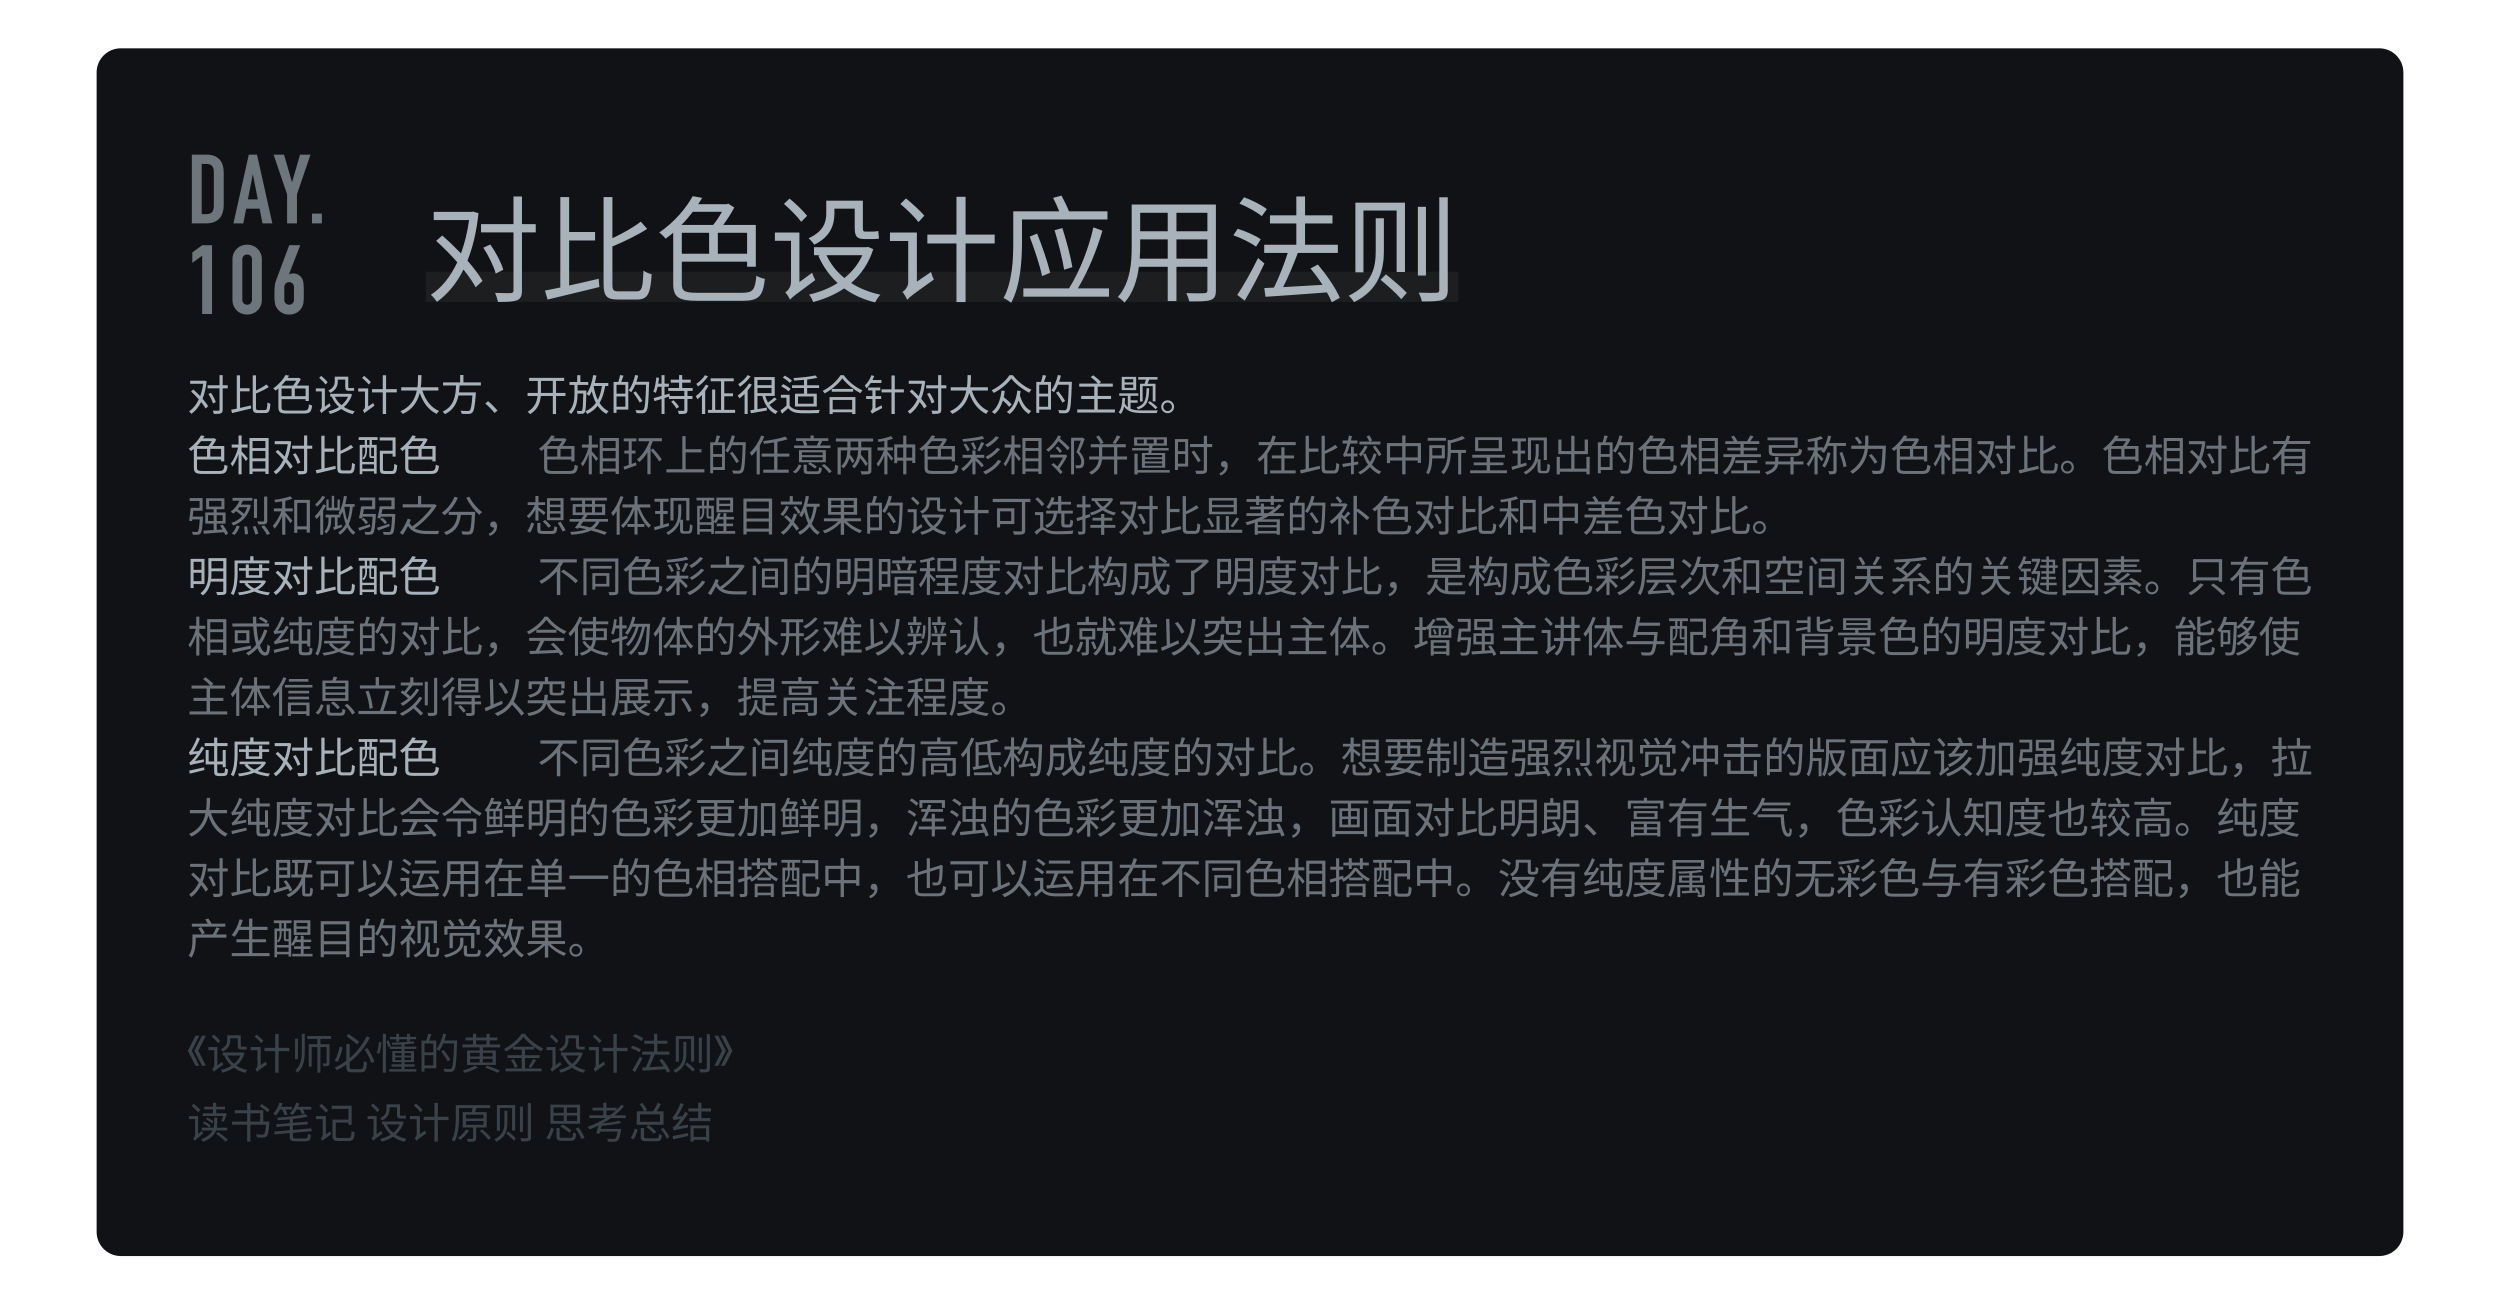
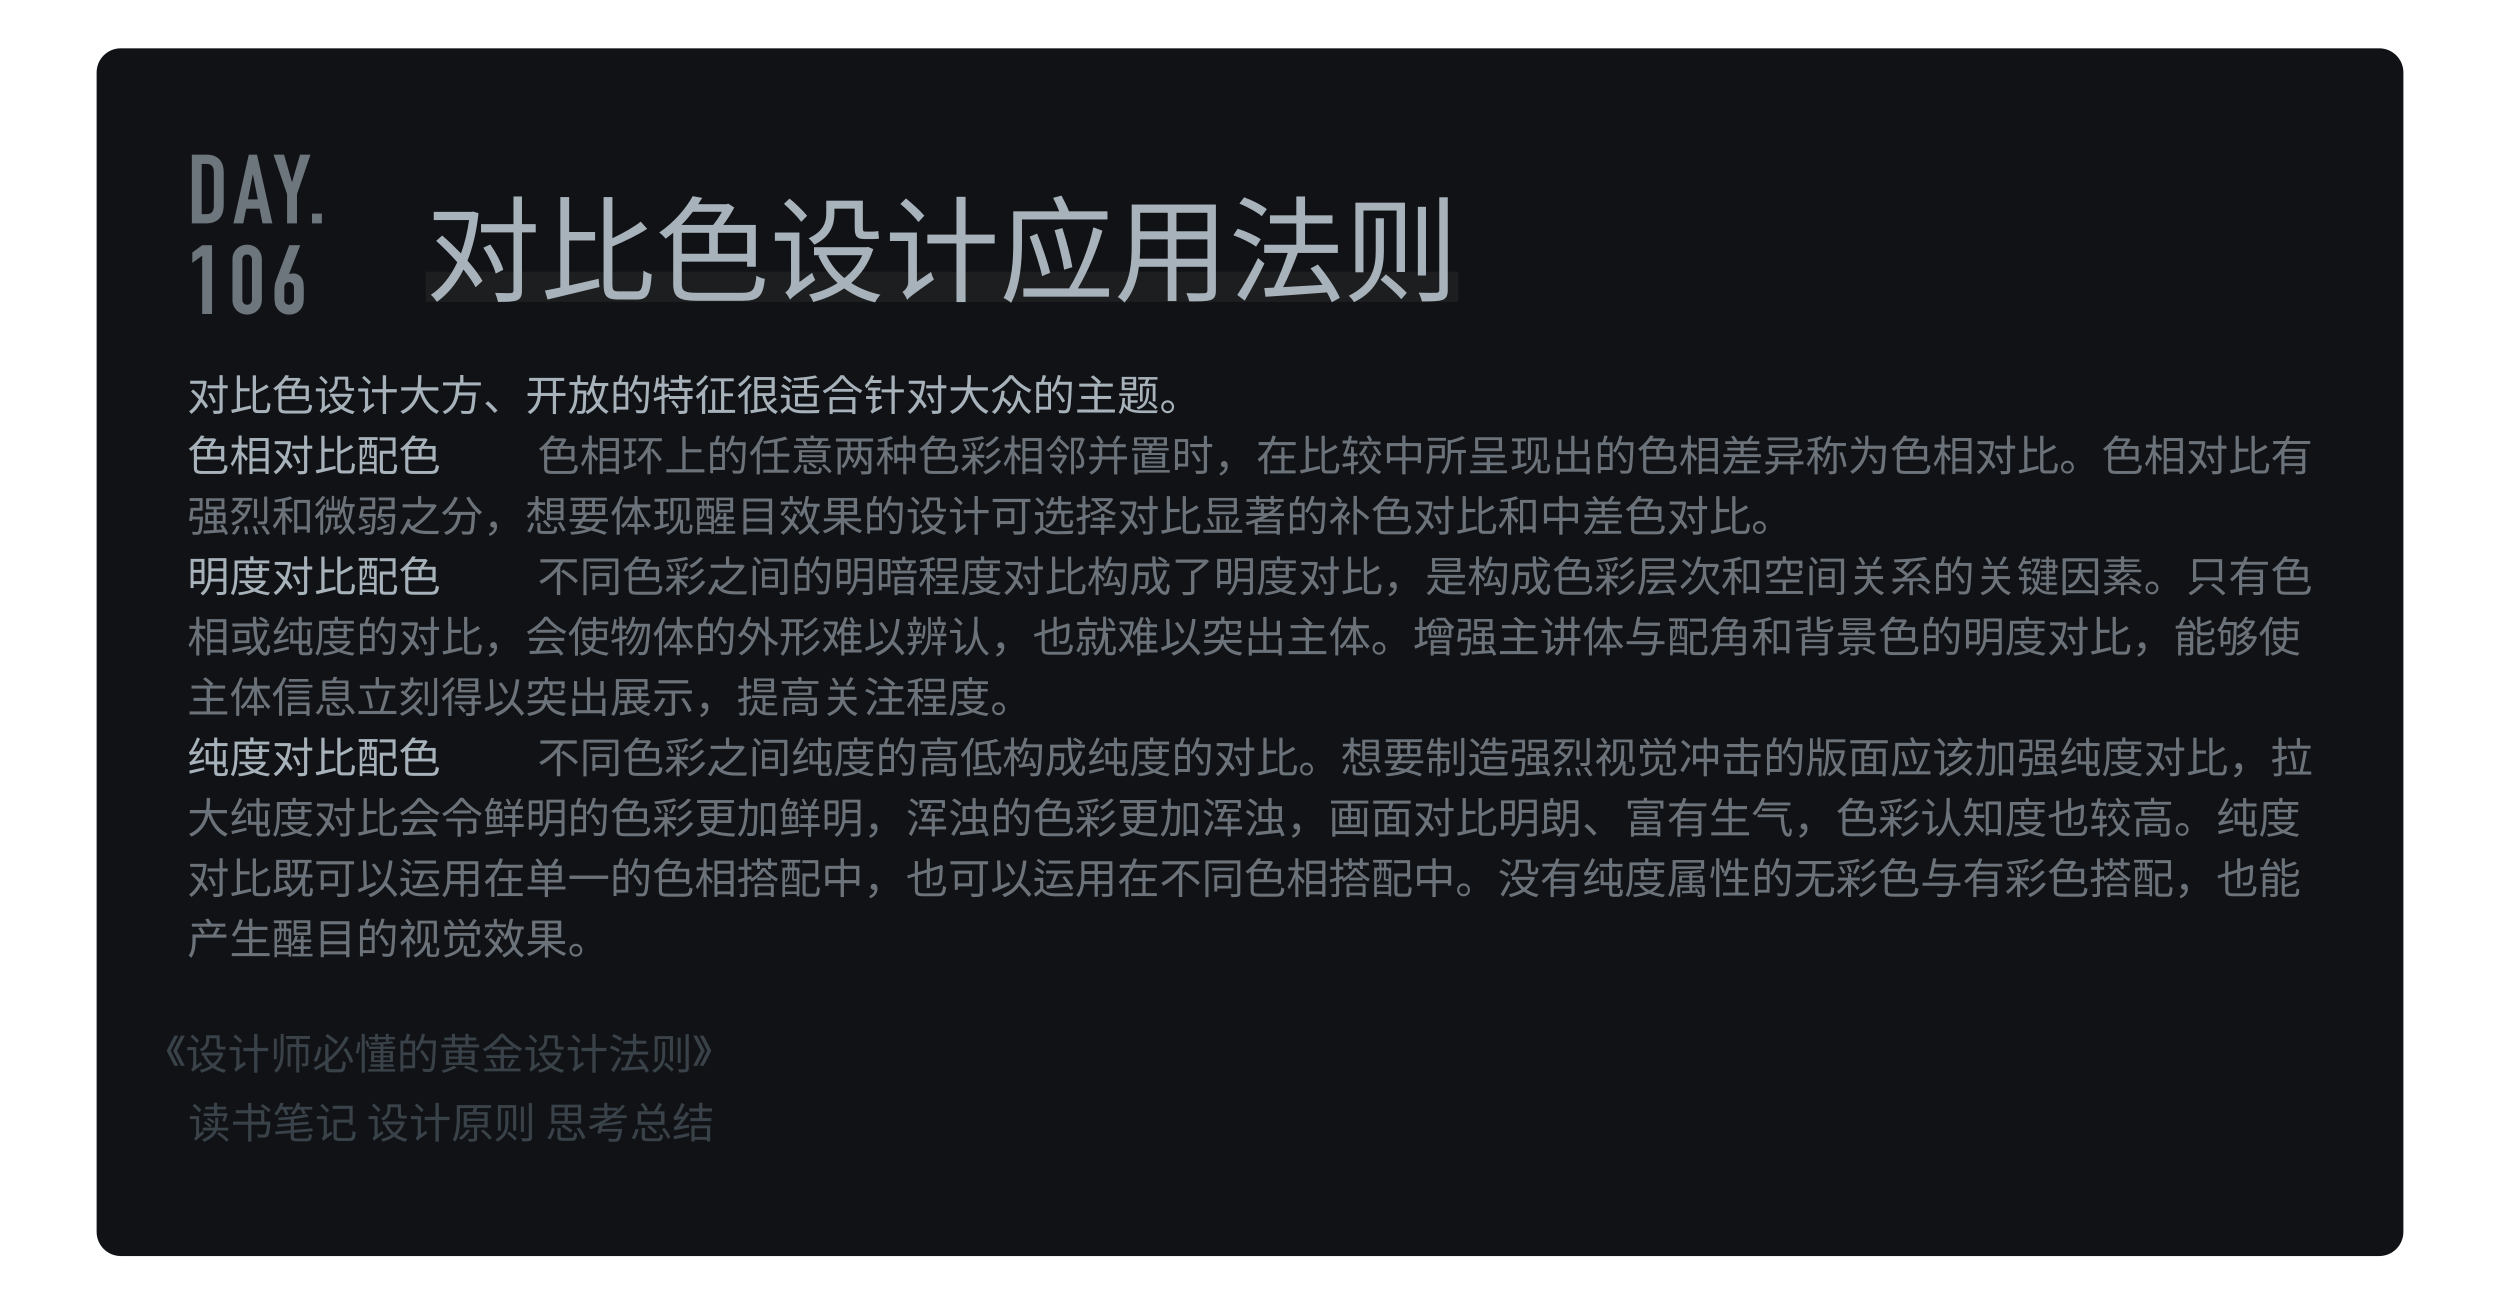
<svg xmlns="http://www.w3.org/2000/svg" width="828px" height="432px" viewBox="0 0 828 432" version="1.1">
  <g id="106" stroke="none" stroke-width="1" fill="none" fill-rule="evenodd">
    <g id="编组" transform="translate(32, 16)">
      <rect id="矩形" fill="#101216" x="0" y="0" width="764" height="400" rx="8" />
      <path d="M31.536,58 L31.536,35.216 L36.368,35.216 C38.245,35.216 39.669,35.728 40.64,36.752 C41.611,37.776 42.096,39.227 42.096,41.104 L42.096,51.76 C42.096,53.893 41.579,55.467 40.544,56.48 C39.509,57.493 38.021,58 36.08,58 L31.536,58 Z M34.8,38.288 L34.8,54.928 L36.304,54.928 C37.221,54.928 37.872,54.699 38.256,54.24 C38.64,53.781 38.832,53.061 38.832,52.08 L38.832,41.104 C38.832,40.208 38.651,39.515 38.288,39.024 C37.925,38.533 37.264,38.288 36.304,38.288 L34.8,38.288 Z M53.376,50.032 L51.776,41.776 L51.712,41.776 L50.112,50.032 L53.376,50.032 Z M45.312,58 L50.4,35.216 L53.12,35.216 L58.208,58 L54.944,58 L53.984,53.104 L49.536,53.104 L48.576,58 L45.312,58 Z M63.088,58 L63.088,48.368 L58.608,35.216 L62.064,35.216 L64.688,44.272 L64.752,44.272 L67.376,35.216 L70.832,35.216 L66.352,48.368 L66.352,58 L63.088,58 Z M71.328,58 L71.328,54.736 L74.592,54.736 L74.592,58 L71.328,58 Z M49.856,65.024 C50.496,65.024 51.109,65.136 51.696,65.36 C52.283,65.584 52.8,65.909 53.248,66.336 C53.696,66.763 54.053,67.275 54.32,67.872 C54.587,68.469 54.72,69.152 54.72,69.92 L54.72,83.296 C54.72,84.064 54.587,84.747 54.32,85.344 C54.053,85.941 53.696,86.453 53.248,86.88 C52.8,87.307 52.283,87.632 51.696,87.856 C51.109,88.08 50.496,88.192 49.856,88.192 C49.216,88.192 48.603,88.08 48.016,87.856 C47.429,87.632 46.912,87.307 46.464,86.88 C46.016,86.453 45.659,85.941 45.392,85.344 C45.125,84.747 44.992,84.064 44.992,83.296 L44.992,69.92 C44.992,69.152 45.125,68.469 45.392,67.872 C45.659,67.275 46.016,66.763 46.464,66.336 C46.912,65.909 47.429,65.584 48.016,65.36 C48.603,65.136 49.216,65.024 49.856,65.024 Z M67.44,65.216 L63.728,74.784 L63.792,74.848 C63.899,74.763 64.064,74.693 64.288,74.64 C64.512,74.587 64.805,74.56 65.168,74.56 C65.744,74.56 66.277,74.699 66.768,74.976 C67.259,75.253 67.643,75.605 67.92,76.032 C68.069,76.267 68.187,76.501 68.272,76.736 C68.357,76.971 68.432,77.28 68.496,77.664 L68.535,78.082 C68.559,78.383 68.578,78.729 68.592,79.12 L68.606,79.589 C68.614,79.921 68.619,80.292 68.622,80.701 L68.624,81.344 C68.624,82.091 68.613,82.704 68.592,83.184 L68.561,83.722 C68.543,83.971 68.522,84.192 68.496,84.384 C68.432,84.725 68.352,85.013 68.256,85.248 C68.16,85.483 68.037,85.728 67.888,85.984 C67.461,86.688 66.891,87.232 66.176,87.616 C65.461,88 64.656,88.192 63.76,88.192 C62.864,88.192 62.064,87.995 61.36,87.6 C60.656,87.205 60.091,86.667 59.664,85.984 C59.493,85.728 59.36,85.483 59.264,85.248 C59.168,85.013 59.099,84.725 59.056,84.384 C58.992,84.064 58.949,83.664 58.928,83.184 L58.912,82.74 C58.904,82.422 58.898,82.061 58.897,81.656 L58.899,80.771 C58.902,80.408 58.909,80.086 58.92,79.804 L58.928,79.6 C58.949,79.141 58.981,78.741 59.024,78.4 C59.067,78.08 59.131,77.787 59.216,77.52 C59.301,77.253 59.397,76.971 59.504,76.672 L63.792,65.216 L67.44,65.216 Z M38.224,65.216 L38.224,88 L34.96,88 L34.96,68.672 L31.696,71.072 L31.696,67.616 L34.96,65.216 L38.224,65.216 Z M49.856,68.288 C49.387,68.288 49.003,68.443 48.704,68.752 C48.405,69.061 48.256,69.451 48.256,69.92 L48.256,83.296 C48.256,83.765 48.405,84.155 48.704,84.464 C49.003,84.773 49.387,84.928 49.856,84.928 C50.325,84.928 50.709,84.773 51.008,84.464 C51.307,84.155 51.456,83.765 51.456,83.296 L51.456,69.92 C51.456,69.451 51.307,69.061 51.008,68.752 C50.709,68.443 50.325,68.288 49.856,68.288 Z M63.76,77.44 C63.333,77.44 62.96,77.589 62.64,77.888 C62.32,78.187 62.16,78.581 62.16,79.072 L62.16,79.072 L62.16,83.296 C62.16,83.787 62.32,84.181 62.64,84.48 C62.96,84.779 63.333,84.928 63.76,84.928 C64.187,84.928 64.56,84.779 64.88,84.48 C65.2,84.181 65.36,83.787 65.36,83.296 L65.36,83.296 L65.36,79.072 C65.36,78.581 65.2,78.187 64.88,77.888 C64.56,77.589 64.187,77.44 63.76,77.44 Z" id="DAY.106" fill="#6E767D" fill-rule="nonzero" />
    </g>
    <rect id="矩形" fill="#1D1E1F" x="141" y="90" width="342" height="10" />
    <text id="对比色设计应用法则" font-family="PingFangSC-Semibold, PingFang SC" font-size="38" font-weight="500" line-spacing="38" fill="#A8B2BA">
      <tspan x="141" y="97">对比色设计应用法则</tspan>
    </text>
    <text id="对比色设计大方、开放的特征很适合针对大众" font-family="PingFangSC-Regular, PingFang SC" font-size="14" font-weight="normal" line-spacing="20" fill="#A8B2BA">
      <tspan x="62" y="136">对比色设计大方、开放的特征很适合针对大众的主题。</tspan>
      <tspan x="62" y="156" font-family="PingFangSC-Medium, PingFang SC" font-weight="400">色相对比配色</tspan>
      <tspan x="146" y="156">     </tspan>
      <tspan x="178" y="156" fill-opacity="0.6">色相环上的任意两种色彩相邻并置时，在比较中所呈现出的色相差异称为色相对比。色相对比有</tspan>
      <tspan x="62" y="176" fill-opacity="0.6">强烈和微弱之分，想要体现醒目效果的设计可选择对比显著的补色对比和中差色对比。</tspan>
      <tspan x="594" y="176" />
      <tspan x="62" y="196" font-family="PingFangSC-Medium, PingFang SC" font-weight="400">明度对比配色</tspan>
      <tspan x="146" y="196">    </tspan>
      <tspan x="178" y="196" fill-opacity="0.6">不同色彩之间的明暗程度对比构成了明度对比，是构成色彩层次和空间关系的关键因素。只有色</tspan>
      <tspan x="62" y="216" fill-opacity="0.6">相或纯度的对比，会使物体的外形难以辨认，也就难以突出主体。增强主讲体与配角和背景色的明度对比，能够使</tspan>
      <tspan x="62" y="236" fill-opacity="0.6">主体信息立刻得以突出展示，提高关注程度。</tspan>
      <tspan x="62" y="256" font-family="PingFangSC-Medium, PingFang SC" font-weight="400">纯度对比配色</tspan>
      <tspan x="146" y="256">     </tspan>
      <tspan x="178" y="256" fill-opacity="0.6">不同色彩之间纯度的高低构成纯度的对比。想要制造强烈视觉冲击的版面应该加强纯度对比，拉</tspan>
      <tspan x="62" y="276" fill-opacity="0.6">大纯度对比会令鲜明的色彩更加鲜明，浑浊的色彩更加浑浊，画面对比明朗、富有生气，色彩认知度也较高。纯度</tspan>
      <tspan x="62" y="296" fill-opacity="0.6">对比既可以运用在单一的色相搭配中，也可以运用在不同色相搭配中。没有纯度属性的无彩色与有彩色搭配，也能</tspan>
      <tspan x="62" y="316" fill-opacity="0.6">产生醒目的视觉效果。</tspan>
    </text>
    <text id="《设计师必懂的黄金设计法则》-读书笔记" font-family="PingFangSC-Regular, PingFang SC" font-size="14" font-weight="normal" line-spacing="24" fill="#3A4249">
-       <tspan x="62" y="353">《设计师必懂的黄金设计法则》     </tspan>
-       <tspan x="62" y="377">读书笔记 设计原则 思考总结</tspan>
+       <tspan x="55" y="353">《设计师必懂的黄金设计法则》     </tspan>
+       <tspan x="55" y="377" letter-spacing="-1">  </tspan>
+       <tspan x="62.324" y="377">读书笔记 设计原则 思考总结</tspan>
    </text>
  </g>
</svg>
